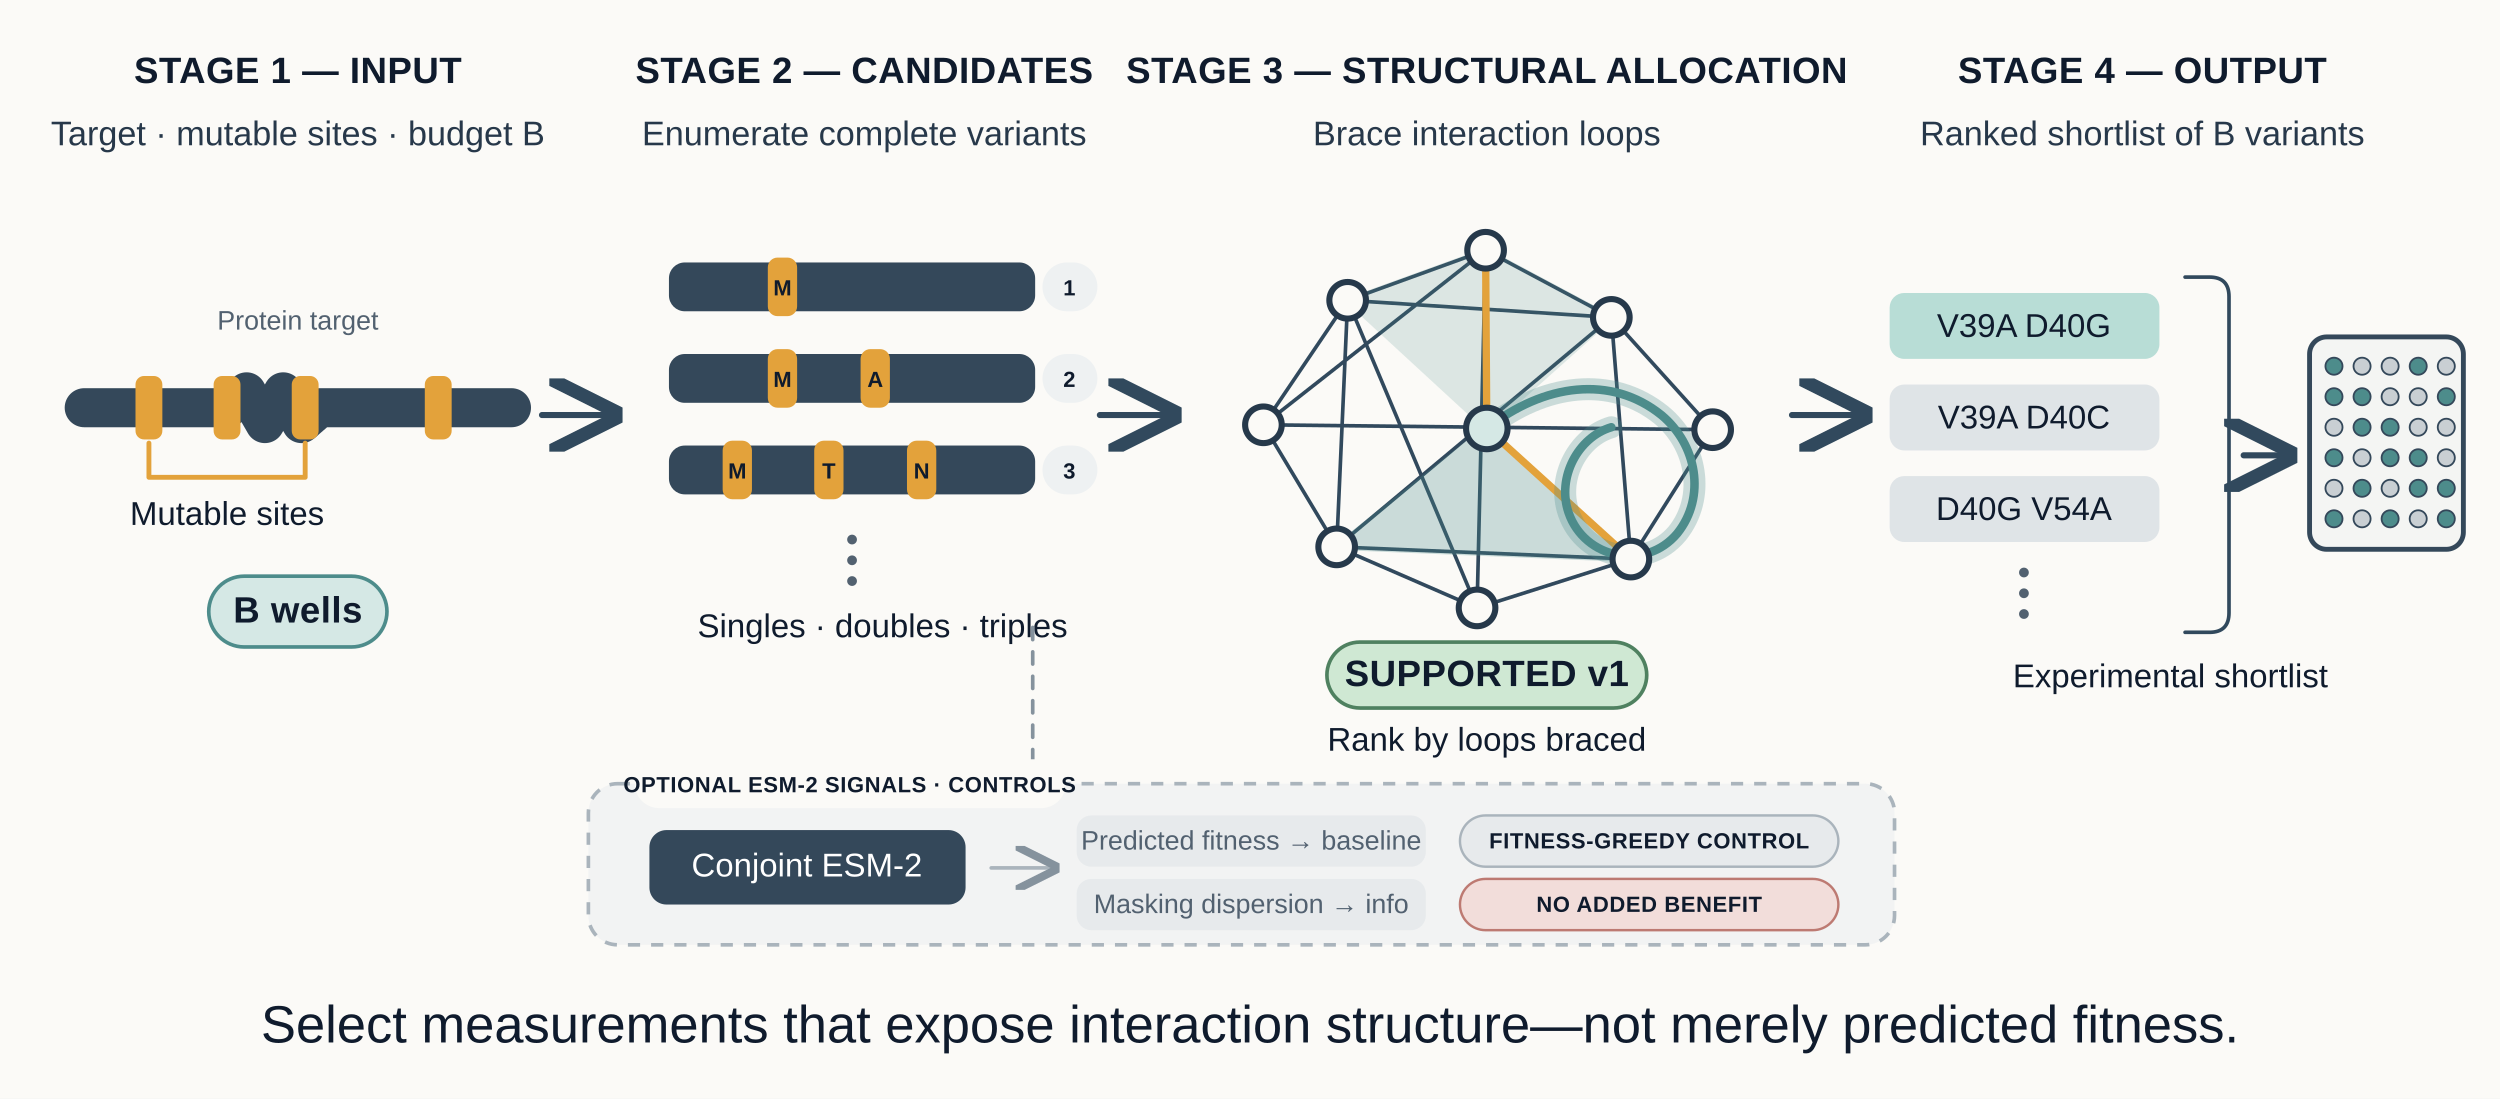
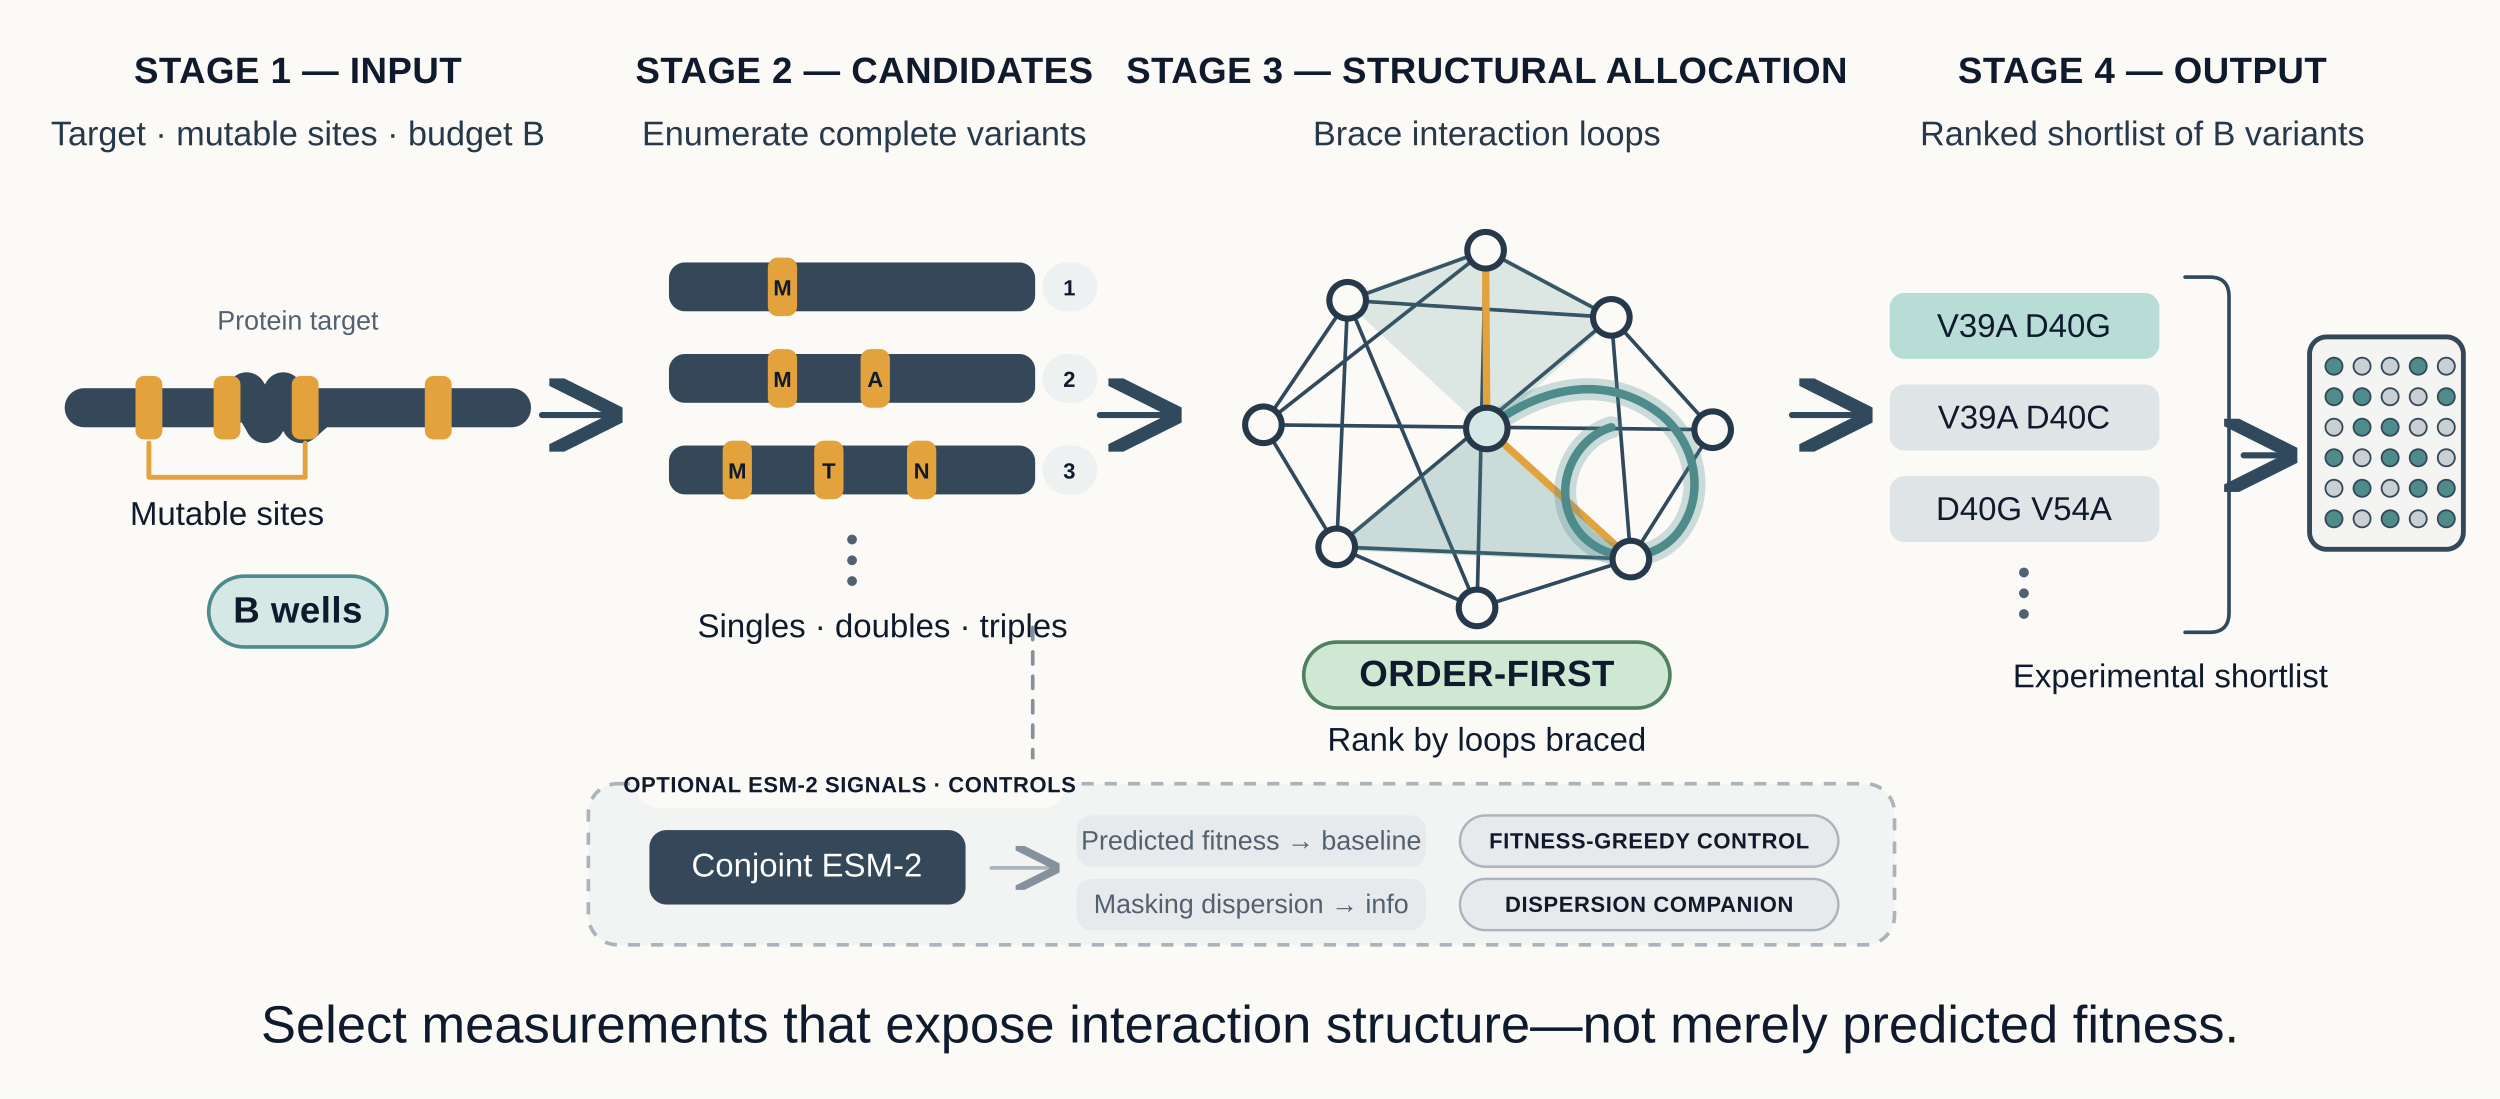
<svg xmlns="http://www.w3.org/2000/svg" width="2048" height="900" viewBox="0 0 2048 900" role="img" aria-labelledby="title desc">
  <defs>
    <style>
      .heading { font: 700 30px Arial, Helvetica, sans-serif; letter-spacing: .4px; fill: #0f1b2d; }
      .subheading { font: 400 28px Arial, Helvetica, sans-serif; fill: #27384a; }
      .label { font: 400 27px Arial, Helvetica, sans-serif; fill: #0f1b2d; }
      .small { font: 400 22px Arial, Helvetica, sans-serif; fill: #526170; }
      .tiny { font: 700 18px Arial, Helvetica, sans-serif; letter-spacing: .5px; fill: #0f1b2d; }
      .white { fill: #ffffff; }
      .line { stroke: #31495d; stroke-width: 5; fill: none; stroke-linecap: round; stroke-linejoin: round; }
      .thin { stroke: #31495d; stroke-width: 3; fill: none; stroke-linecap: round; stroke-linejoin: round; }
      .muted-line { stroke: #aab4bc; stroke-width: 3; fill: none; stroke-linecap: round; stroke-linejoin: round; }
      .optional-line { stroke: #85929d; stroke-width: 3; fill: none; stroke-linecap: round; stroke-linejoin: round; stroke-dasharray: 10 10; }
    </style>
    <marker id="arrow" markerWidth="12" markerHeight="12" refX="10" refY="6" orient="auto">
      <path d="M0,0 L12,6 L0,12" fill="none" stroke="#31495d" stroke-width="2.2" stroke-linecap="round" stroke-linejoin="round" />
    </marker>
    <marker id="arrowOptional" markerWidth="12" markerHeight="12" refX="10" refY="6" orient="auto">
      <path d="M0,0 L12,6 L0,12" fill="none" stroke="#85929d" stroke-width="2.2" stroke-linecap="round" stroke-linejoin="round" />
    </marker>
  </defs>
  <rect width="2048" height="900" fill="#fbfaf7" />
  <text class="heading" x="244" y="68" text-anchor="middle">STAGE 1 — INPUT</text>
  <text class="heading" x="708" y="68" text-anchor="middle">STAGE 2 — CANDIDATES</text>
  <text class="heading" x="1218" y="68" text-anchor="middle">STAGE 3 — STRUCTURAL ALLOCATION</text>
  <text class="heading" x="1755" y="68" text-anchor="middle">STAGE 4 — OUTPUT</text>
  <text class="subheading" x="244" y="119" text-anchor="middle">Target · mutable sites · budget B</text>
  <text class="subheading" x="708" y="119" text-anchor="middle">Enumerate complete variants</text>
  <text class="subheading" x="1218" y="119" text-anchor="middle">Brace interaction loops</text>
  <text class="subheading" x="1755" y="119" text-anchor="middle">Ranked shortlist of B variants</text>
  <path class="line" d="M444 340 H500" marker-end="url(#arrow)" />
  <path class="line" d="M901 340 H958" marker-end="url(#arrow)" />
  <path class="line" d="M1468 340 H1524" marker-end="url(#arrow)" />
  <path d="M69 334 H187 L202 321 L217 347 L232 321 L247 347 L262 334 H419" stroke="#34485a" stroke-width="32" fill="none" stroke-linecap="round" stroke-linejoin="round" />
  <rect x="111" y="308" width="22" height="52" rx="7" fill="#e3a23b" />
  <rect x="175" y="308" width="22" height="52" rx="7" fill="#e3a23b" />
  <rect x="239" y="308" width="22" height="52" rx="7" fill="#e3a23b" />
  <rect x="348" y="308" width="22" height="52" rx="7" fill="#e3a23b" />
  <path d="M122 363 V391 H250 V363" stroke="#e3a23b" stroke-width="4" fill="none" stroke-linecap="round" stroke-linejoin="round" />
  <text class="label" x="186" y="430" text-anchor="middle">Mutable sites</text>
  <text class="small" x="244" y="270" text-anchor="middle">Protein target</text>
  <rect x="171" y="472" width="146" height="58" rx="29" fill="#d5e8e5" stroke="#4d8c8b" stroke-width="3" />
  <text class="heading" x="244" y="510" text-anchor="middle">B wells</text>
  <g>
    <rect x="548" y="215" width="300" height="40" rx="13" fill="#34485a" />
    <rect x="629" y="211" width="24" height="48" rx="8" fill="#e3a23b" />
    <text class="tiny" x="641" y="242" text-anchor="middle">M</text>
    <rect x="854" y="215" width="45" height="40" rx="20" fill="#eef1f2" />
    <text class="tiny" x="876" y="242" text-anchor="middle">1</text>
    <rect x="548" y="290" width="300" height="40" rx="13" fill="#34485a" />
    <rect x="629" y="286" width="24" height="48" rx="8" fill="#e3a23b" />
    <rect x="705" y="286" width="24" height="48" rx="8" fill="#e3a23b" />
    <text class="tiny" x="641" y="317" text-anchor="middle">M</text>
    <text class="tiny" x="717" y="317" text-anchor="middle">A</text>
    <rect x="854" y="290" width="45" height="40" rx="20" fill="#eef1f2" />
    <text class="tiny" x="876" y="317" text-anchor="middle">2</text>
    <rect x="548" y="365" width="300" height="40" rx="13" fill="#34485a" />
    <rect x="592" y="361" width="24" height="48" rx="8" fill="#e3a23b" />
    <rect x="667" y="361" width="24" height="48" rx="8" fill="#e3a23b" />
    <rect x="743" y="361" width="24" height="48" rx="8" fill="#e3a23b" />
    <text class="tiny" x="604" y="392" text-anchor="middle">M</text>
    <text class="tiny" x="679" y="392" text-anchor="middle">T</text>
    <text class="tiny" x="755" y="392" text-anchor="middle">N</text>
    <rect x="854" y="365" width="45" height="40" rx="20" fill="#eef1f2" />
    <text class="tiny" x="876" y="392" text-anchor="middle">3</text>
    <circle cx="698" cy="442" r="4" fill="#526170" />
    <circle cx="698" cy="459" r="4" fill="#526170" />
    <circle cx="698" cy="476" r="4" fill="#526170" />
    <text class="label" x="723" y="522" text-anchor="middle">Singles · doubles · triples</text>
  </g>
  <g>
    <path class="thin" d="M1035 348 L1104 246 L1217 205 L1320 260 L1403 352 L1336 458 L1210 498 L1095 448 Z" />
    <path class="thin" d="M1035 348 L1217 205 L1210 498 M1104 246 L1320 260 L1336 458 L1095 448 Z" />
    <path class="thin" d="M1104 246 L1210 498 M1320 260 L1095 448 M1035 348 L1403 352" />
    <path d="M1104 246 L1217 205 L1320 260 L1218 351 Z" fill="#4d8c8b" opacity="0.18" stroke="#4d8c8b" stroke-width="4" />
    <path d="M1095 448 L1218 351 L1336 458 Z" fill="#4d8c8b" opacity="0.28" stroke="#4d8c8b" stroke-width="5" />
    <path d="M1217 205 L1218 351 L1336 458" stroke="#e3a23b" stroke-width="6" fill="none" stroke-linecap="round" />
    <path d="M1218 351 C1265 314 1320 307 1361 340 C1390 364 1398 407 1374 437 C1348 468 1298 458 1285 420 C1275 391 1293 358 1320 350" stroke="#4d8c8b" stroke-width="18" opacity="0.28" fill="none" stroke-linecap="round" />
    <path d="M1218 351 C1265 314 1320 307 1361 340 C1390 364 1398 407 1374 437 C1348 468 1298 458 1285 420 C1275 391 1293 358 1320 350" stroke="#4d8c8b" stroke-width="7" fill="none" stroke-linecap="round" />
    <g fill="#fbfaf7" stroke="#26394b" stroke-width="5">
      <circle cx="1035" cy="348" r="15" />
      <circle cx="1104" cy="246" r="15" />
      <circle cx="1217" cy="205" r="15" />
      <circle cx="1320" cy="260" r="15" />
      <circle cx="1403" cy="352" r="15" />
      <circle cx="1336" cy="458" r="15" />
      <circle cx="1210" cy="498" r="15" />
      <circle cx="1095" cy="448" r="15" />
      <circle cx="1218" cy="351" r="17" fill="#d5e8e5" />
    </g>
-     <rect x="1087" y="526" width="262" height="54" rx="27" fill="#cfe8d3" stroke="#4f8160" stroke-width="3" />
-     <text class="heading" x="1218" y="562" text-anchor="middle">SUPPORTED v1</text>
+     <rect x="1068" y="526" width="300" height="54" rx="27" fill="#cfe8d3" stroke="#4f8160" stroke-width="3" />
+     <text class="heading" x="1218" y="562" text-anchor="middle">ORDER-FIRST</text>
    <text class="label" x="1218" y="615" text-anchor="middle">Rank by loops braced</text>
  </g>
  <g>
    <rect x="1548" y="240" width="221" height="54" rx="12" fill="#b8ddd6" />
    <text class="label" x="1658" y="276" text-anchor="middle">V39A D40G</text>
    <rect x="1548" y="315" width="221" height="54" rx="12" fill="#dfe4e7" />
    <text class="label" x="1658" y="351" text-anchor="middle">V39A D40C</text>
    <rect x="1548" y="390" width="221" height="54" rx="12" fill="#dfe4e7" />
    <text class="label" x="1658" y="426" text-anchor="middle">D40G V54A</text>
    <circle cx="1658" cy="469" r="4" fill="#526170" />
    <circle cx="1658" cy="486" r="4" fill="#526170" />
    <circle cx="1658" cy="503" r="4" fill="#526170" />
    <path class="thin" d="M1790 227 H1810 Q1826 227 1826 243 V502 Q1826 518 1810 518 H1790" />
    <path class="line" d="M1838 373 H1872" marker-end="url(#arrow)" />
    <rect x="1892" y="276" width="126" height="174" rx="14" fill="#f4f5f3" stroke="#34485a" stroke-width="4" />
    <g fill="#4d8c8b" stroke="#34485a" stroke-width="1.5">
      <circle cx="1912" cy="300" r="7" />
      <circle cx="1935" cy="300" r="7" fill="#c9cfd3" />
      <circle cx="1958" cy="300" r="7" fill="#c9cfd3" />
      <circle cx="1981" cy="300" r="7" />
      <circle cx="2004" cy="300" r="7" fill="#c9cfd3" />
      <circle cx="1912" cy="325" r="7" />
      <circle cx="1935" cy="325" r="7" />
      <circle cx="1958" cy="325" r="7" fill="#c9cfd3" />
      <circle cx="1981" cy="325" r="7" fill="#c9cfd3" />
      <circle cx="2004" cy="325" r="7" />
      <circle cx="1912" cy="350" r="7" fill="#c9cfd3" />
      <circle cx="1935" cy="350" r="7" />
      <circle cx="1958" cy="350" r="7" />
      <circle cx="1981" cy="350" r="7" fill="#c9cfd3" />
      <circle cx="2004" cy="350" r="7" fill="#c9cfd3" />
      <circle cx="1912" cy="375" r="7" />
      <circle cx="1935" cy="375" r="7" fill="#c9cfd3" />
      <circle cx="1958" cy="375" r="7" />
      <circle cx="1981" cy="375" r="7" />
      <circle cx="2004" cy="375" r="7" fill="#c9cfd3" />
      <circle cx="1912" cy="400" r="7" fill="#c9cfd3" />
      <circle cx="1935" cy="400" r="7" />
      <circle cx="1958" cy="400" r="7" fill="#c9cfd3" />
      <circle cx="1981" cy="400" r="7" />
      <circle cx="2004" cy="400" r="7" />
      <circle cx="1912" cy="425" r="7" />
      <circle cx="1935" cy="425" r="7" fill="#c9cfd3" />
      <circle cx="1958" cy="425" r="7" />
      <circle cx="1981" cy="425" r="7" fill="#c9cfd3" />
      <circle cx="2004" cy="425" r="7" />
    </g>
    <text class="label" x="1778" y="563" text-anchor="middle">Experimental shortlist</text>
  </g>
  <path class="optional-line" d="M846 514 V674 H905" marker-end="url(#arrowOptional)" />
  <rect x="482" y="642" width="1070" height="132" rx="24" fill="#f2f3f3" stroke="#aab4bc" stroke-width="3" stroke-dasharray="10 9" />
  <rect x="520" y="622" width="353" height="40" rx="20" fill="#fbfaf7" />
  <text class="tiny" x="696" y="649" text-anchor="middle">OPTIONAL ESM-2 SIGNALS · CONTROLS</text>
  <rect x="532" y="680" width="259" height="61" rx="14" fill="#34485a" />
  <text class="label white" x="661" y="718" text-anchor="middle">Conjoint ESM-2</text>
  <path class="muted-line" d="M812 711 H862" marker-end="url(#arrowOptional)" />
  <rect x="882" y="668" width="286" height="42" rx="12" fill="#e7eaec" />
  <text class="small" x="1025" y="696" text-anchor="middle">Predicted fitness → baseline</text>
  <rect x="882" y="720" width="286" height="42" rx="12" fill="#e7eaec" />
  <text class="small" x="1025" y="748" text-anchor="middle">Masking dispersion → info</text>
  <rect x="1196" y="668" width="310" height="42" rx="21" fill="#e7eaec" stroke="#aab4bc" stroke-width="2" />
  <text class="tiny" x="1351" y="695" text-anchor="middle">FITNESS-GREEDY CONTROL</text>
-   <rect x="1196" y="720" width="310" height="42" rx="21" fill="#f2ddda" stroke="#bd7a72" stroke-width="2" />
-   <text class="tiny" x="1351" y="747" text-anchor="middle">NO ADDED BENEFIT</text>
+   <rect x="1196" y="720" width="310" height="42" rx="21" fill="#e7eaec" stroke="#aab4bc" stroke-width="2" />
+   <text class="tiny" x="1351" y="747" text-anchor="middle">DISPERSION COMPANION</text>
  <text x="1024" y="854" text-anchor="middle" style="font: 400 43px Arial, Helvetica, sans-serif; fill: #0f1b2d;">
    Select measurements that expose interaction structure—not merely predicted fitness.
  </text>
</svg>
